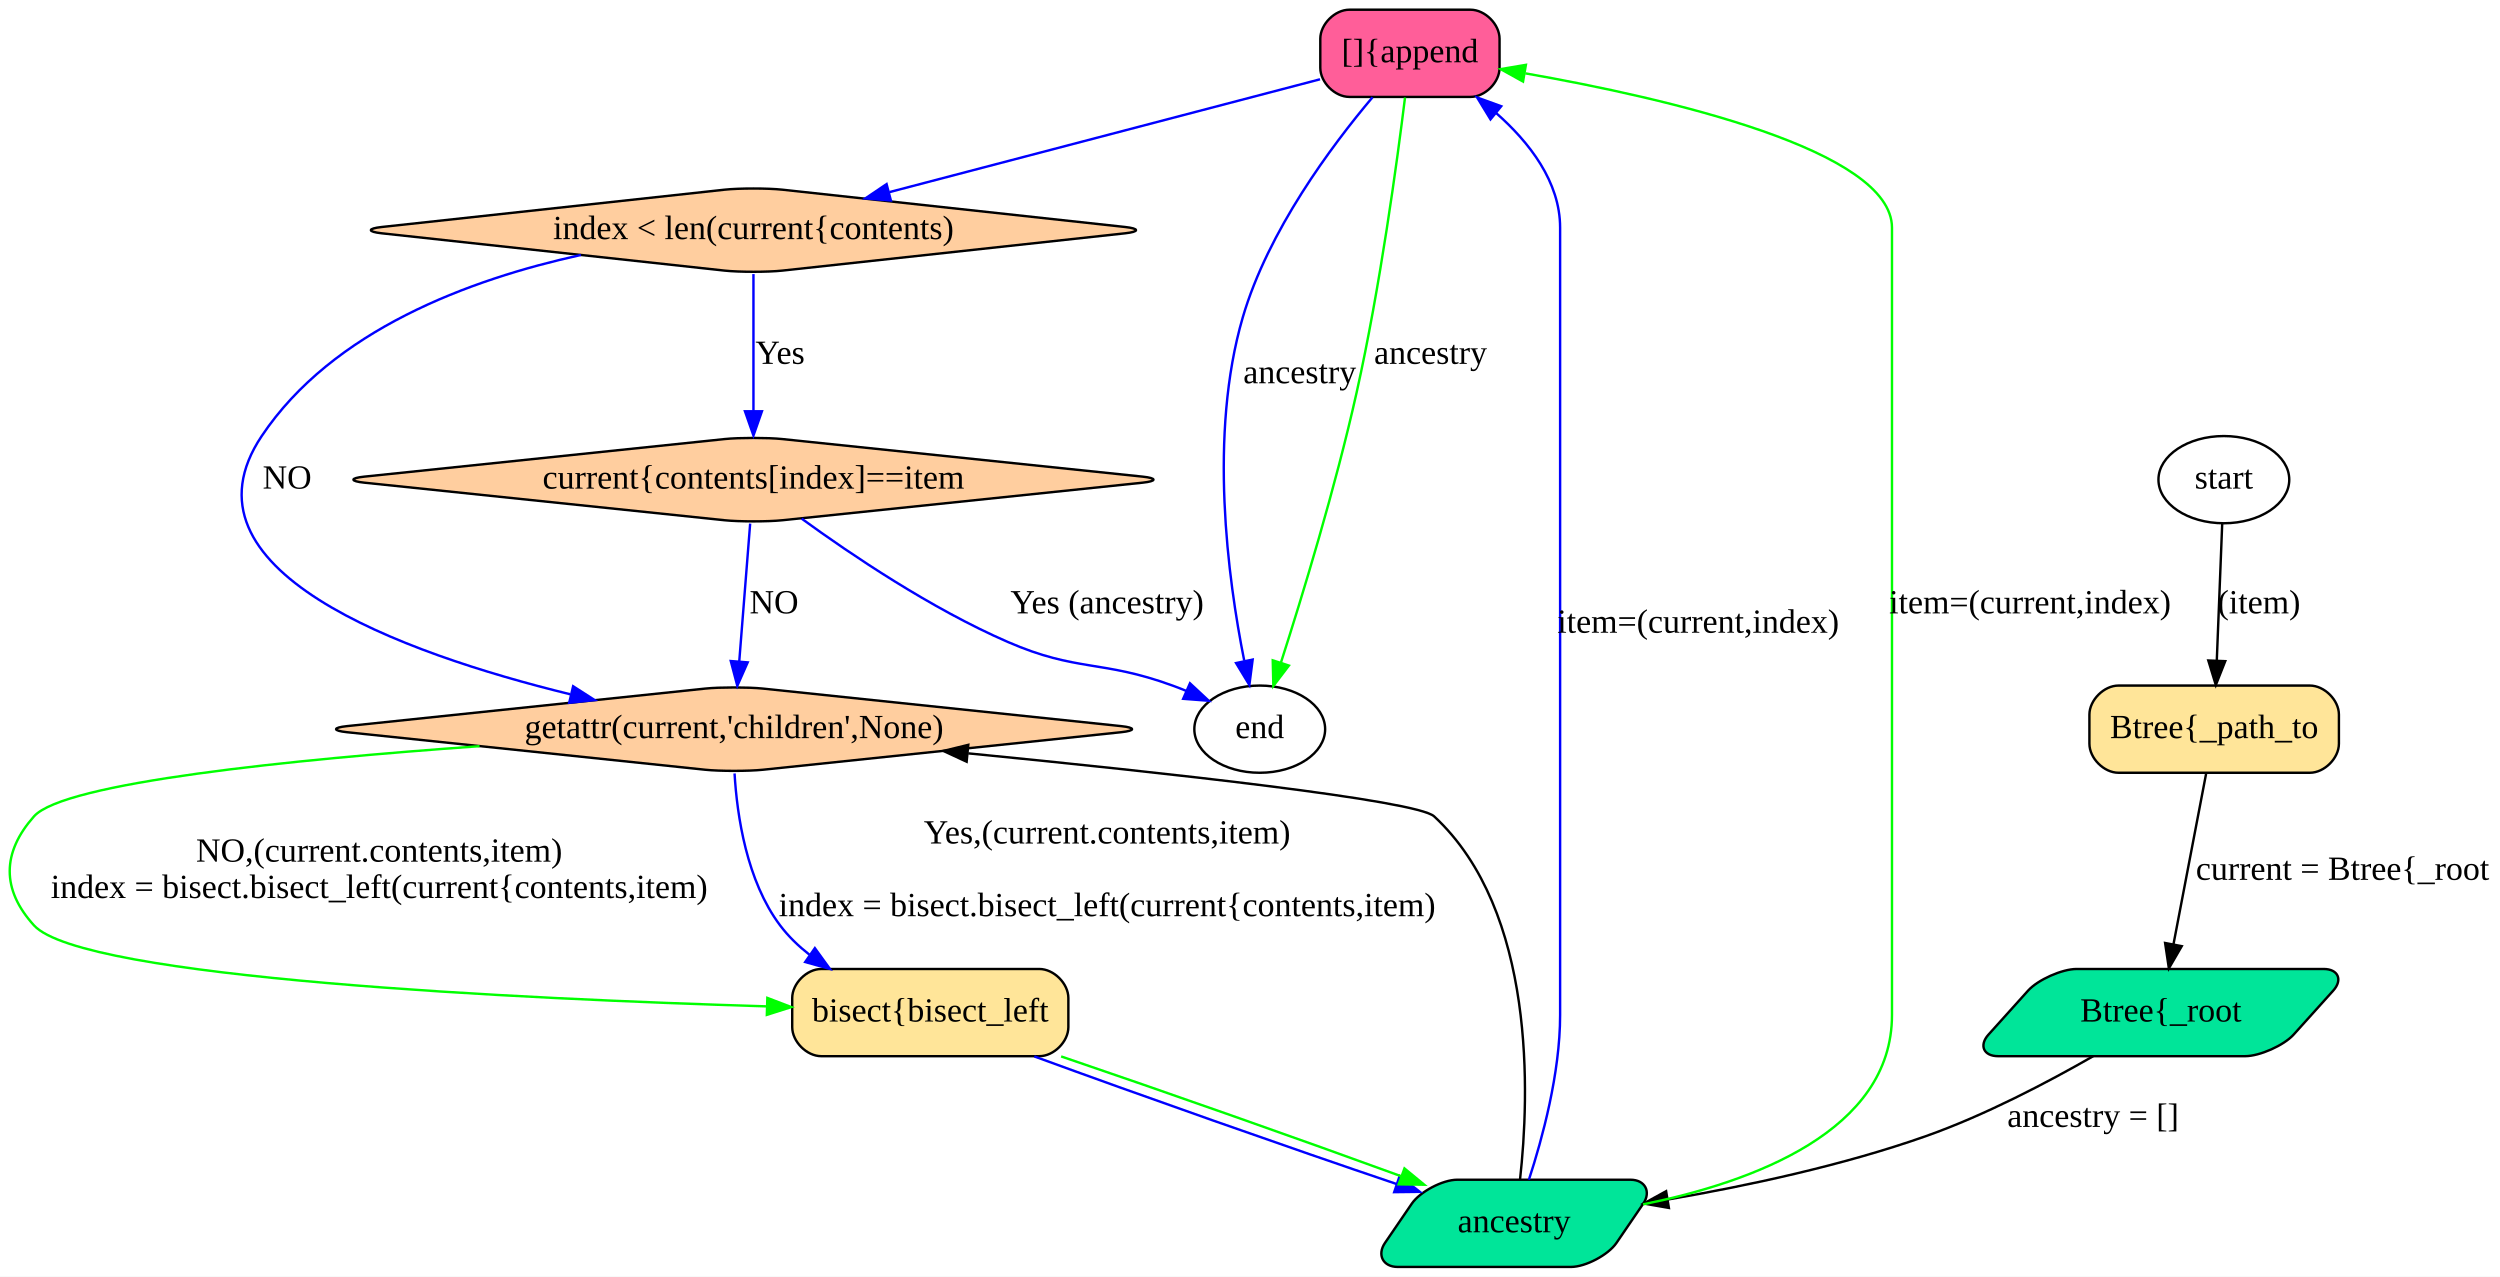
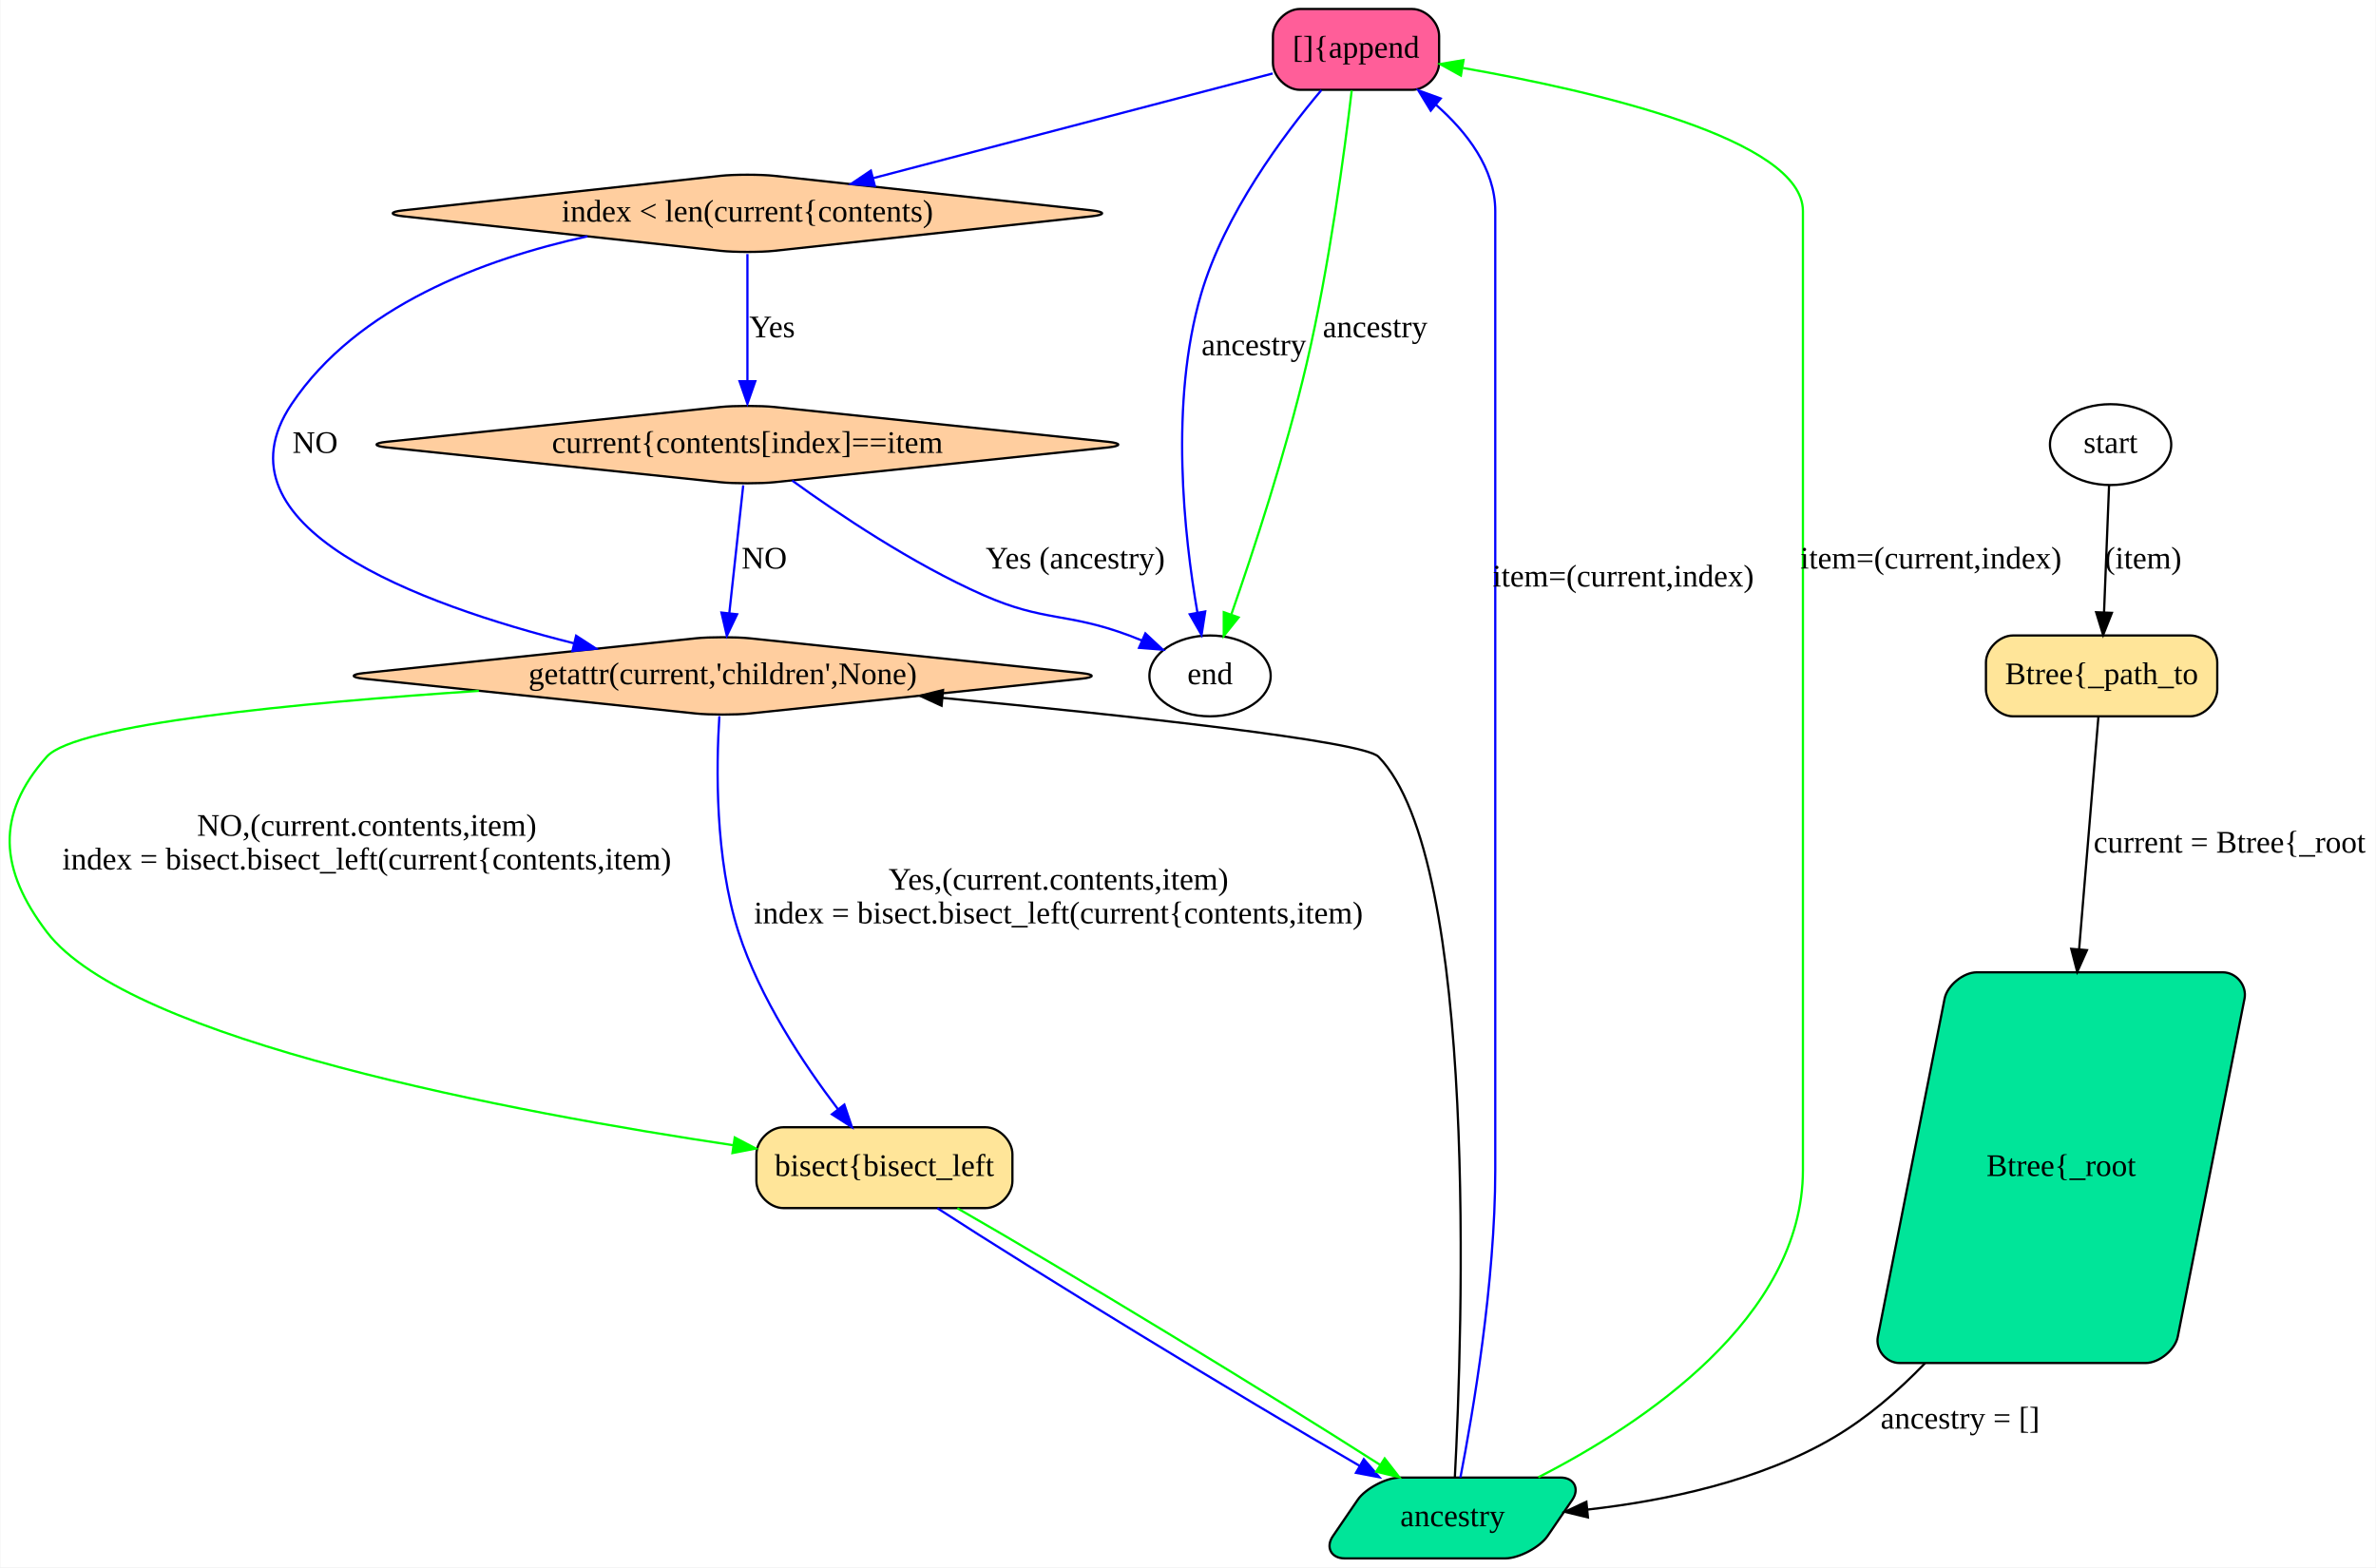
- <svg xmlns="http://www.w3.org/2000/svg" width="1032pt" height="527pt" viewBox="0.00 0.00 1032.03 527.00">
-   <g id="graph0" class="graph" transform="scale(1 1) rotate(0) translate(4 523)">
-     <polygon fill="white" stroke="none" points="-4,4 -4,-523 1028.03,-523 1028.03,4 -4,4" />
+ <svg xmlns="http://www.w3.org/2000/svg" width="1058pt" height="698pt" viewBox="0.00 0.00 1057.64 698.00">
+   <g id="graph0" class="graph" transform="scale(1 1) rotate(0) translate(4 694)">
+     <polygon fill="white" stroke="none" points="-4,4 -4,-694 1053.64,-694 1053.64,4 -4,4" />
    <g id="node1" class="node">
-       <path fill="#ff5e99" stroke="black" d="M603.034,-519C603.034,-519 553.034,-519 553.034,-519 547.034,-519 541.034,-513 541.034,-507 541.034,-507 541.034,-495 541.034,-495 541.034,-489 547.034,-483 553.034,-483 553.034,-483 603.034,-483 603.034,-483 609.034,-483 615.034,-489 615.034,-495 615.034,-495 615.034,-507 615.034,-507 615.034,-513 609.034,-519 603.034,-519" />
-       <text text-anchor="middle" x="578.034" y="-497.3" font-family="Times New Roman,serif" font-size="14.00">[]{append</text>
+       <path fill="#ff5e99" stroke="black" d="M624.637,-690C624.637,-690 574.637,-690 574.637,-690 568.637,-690 562.637,-684 562.637,-678 562.637,-678 562.637,-666 562.637,-666 562.637,-660 568.637,-654 574.637,-654 574.637,-654 624.637,-654 624.637,-654 630.637,-654 636.637,-660 636.637,-666 636.637,-666 636.637,-678 636.637,-678 636.637,-684 630.637,-690 624.637,-690" />
+       <text text-anchor="middle" x="599.637" y="-668.3" font-family="Times New Roman,serif" font-size="14.00">[]{append</text>
    </g>
    <g id="node4" class="node">
-       <path fill="#ffce9f" stroke="black" d="M295.104,-444.702C295.104,-444.702 153.567,-429.298 153.567,-429.298 147.602,-428.649 147.602,-427.351 153.567,-426.702 153.567,-426.702 295.104,-411.298 295.104,-411.298 301.069,-410.649 312.999,-410.649 318.963,-411.298 318.963,-411.298 460.501,-426.702 460.501,-426.702 466.466,-427.351 466.466,-428.649 460.501,-429.298 460.501,-429.298 318.963,-444.702 318.963,-444.702 312.999,-445.351 301.069,-445.351 295.104,-444.702" />
-       <text text-anchor="middle" x="307.034" y="-424.3" font-family="Times New Roman,serif" font-size="14.00">index &lt; len(current{contents)</text>
+       <path fill="#ffce9f" stroke="black" d="M316.708,-615.702C316.708,-615.702 175.17,-600.298 175.17,-600.298 169.206,-599.649 169.206,-598.351 175.17,-597.702 175.17,-597.702 316.708,-582.298 316.708,-582.298 322.673,-581.649 334.602,-581.649 340.567,-582.298 340.567,-582.298 482.105,-597.702 482.105,-597.702 488.069,-598.351 488.069,-599.649 482.105,-600.298 482.105,-600.298 340.567,-615.702 340.567,-615.702 334.602,-616.351 322.673,-616.351 316.708,-615.702" />
+       <text text-anchor="middle" x="328.637" y="-595.3" font-family="Times New Roman,serif" font-size="14.00">index &lt; len(current{contents)</text>
    </g>
    <g id="edge7" class="edge">
-       <path fill="none" stroke="#0000ff" d="M540.921,-490.277C495.027,-478.253 416.461,-457.669 363.177,-443.709" />
-       <polygon fill="#0000ff" stroke="#0000ff" points="363.766,-440.245 353.206,-441.097 361.992,-447.017 363.766,-440.245" />
+       <path fill="none" stroke="#0000ff" d="M562.524,-661.277C516.63,-649.253 438.065,-628.669 384.781,-614.709" />
+       <polygon fill="#0000ff" stroke="#0000ff" points="385.37,-611.245 374.809,-612.097 383.596,-618.017 385.37,-611.245" />
    </g>
    <g id="node10" class="node">
-       <ellipse fill="none" stroke="black" cx="516.034" cy="-222" rx="27" ry="18" />
-       <text text-anchor="middle" x="516.034" y="-218.3" font-family="Times New Roman,serif" font-size="14.00">end</text>
+       <ellipse fill="none" stroke="black" cx="534.637" cy="-393" rx="27" ry="18" />
+       <text text-anchor="middle" x="534.637" y="-389.3" font-family="Times New Roman,serif" font-size="14.00">end</text>
    </g>
    <g id="edge14" class="edge">
-       <path fill="none" stroke="#0000ff" d="M562.592,-482.848C545.643,-462.759 519.455,-427.666 509.034,-392 494.914,-343.675 502.846,-284.279 509.626,-250.315" />
-       <polygon fill="#0000ff" stroke="#0000ff" points="513.115,-250.735 511.758,-240.228 506.266,-249.288 513.115,-250.735" />
-       <text text-anchor="middle" x="532.534" y="-364.8" font-family="Times New Roman,serif" font-size="14.00">ancestry</text>
+       <path fill="none" stroke="#0000ff" d="M584.196,-653.848C567.246,-633.759 541.058,-598.666 530.637,-563 516.526,-514.703 523.11,-455.298 528.998,-421.324" />
+       <polygon fill="#0000ff" stroke="#0000ff" points="532.487,-421.703 530.859,-411.234 525.603,-420.434 532.487,-421.703" />
+       <text text-anchor="middle" x="554.137" y="-535.8" font-family="Times New Roman,serif" font-size="14.00">ancestry</text>
    </g>
    <g id="edge17" class="edge">
-       <path fill="none" stroke="#00ff00" d="M576.009,-482.75C572.752,-456.345 565.718,-404.399 556.034,-361 547.267,-321.71 533.657,-277.115 524.794,-249.518" />
-       <polygon fill="#00ff00" stroke="#00ff00" points="528.064,-248.252 521.65,-239.819 521.405,-250.411 528.064,-248.252" />
-       <text text-anchor="middle" x="586.534" y="-372.8" font-family="Times New Roman,serif" font-size="14.00">ancestry</text>
+       <path fill="none" stroke="#00ff00" d="M597.721,-653.726C594.606,-627.288 587.754,-575.301 577.637,-532 568.424,-492.564 553.738,-448.007 544.141,-420.458" />
+       <polygon fill="#00ff00" stroke="#00ff00" points="547.356,-419.049 540.735,-410.778 540.753,-421.373 547.356,-419.049" />
+       <text text-anchor="middle" x="608.137" y="-543.8" font-family="Times New Roman,serif" font-size="14.00">ancestry</text>
    </g>
    <g id="node2" class="node">
-       <path fill="#00e599" stroke="black" d="M955.222,-123C955.222,-123 853.251,-123 853.251,-123 847.251,-123 837.237,-118.541 833.223,-114.081 833.223,-114.081 816.874,-95.919 816.874,-95.919 812.86,-91.459 814.846,-87 820.846,-87 820.846,-87 922.816,-87 922.816,-87 928.816,-87 938.83,-91.459 942.845,-95.919 942.845,-95.919 959.194,-114.081 959.194,-114.081 963.208,-118.541 961.222,-123 955.222,-123" />
-       <text text-anchor="middle" x="888.034" y="-101.3" font-family="Times New Roman,serif" font-size="14.00">Btree{_root</text>
+       <path fill="#00e599" stroke="black" d="M985.591,-261C985.591,-261 876.039,-261 876.039,-261 870.039,-261 862.877,-255.114 861.715,-249.227 861.715,-249.227 832.008,-98.773 832.008,-98.773 830.846,-92.886 835.683,-87 841.683,-87 841.683,-87 951.236,-87 951.236,-87 957.236,-87 964.398,-92.886 965.56,-98.773 965.56,-98.773 995.267,-249.227 995.267,-249.227 996.429,-255.114 991.591,-261 985.591,-261" />
+       <text text-anchor="middle" x="913.637" y="-170.3" font-family="Times New Roman,serif" font-size="14.00">Btree{_root</text>
    </g>
    <g id="node8" class="node">
-       <path fill="#00e599" stroke="black" d="M669.104,-36C669.104,-36 597.546,-36 597.546,-36 591.546,-36 582.162,-31.045 578.779,-26.09 578.779,-26.09 567.73,-9.91 567.73,-9.91 564.347,-4.955 566.964,-2.0424e-014 572.964,-1.95317e-014 572.964,-1.95317e-014 644.522,-8.88999e-015 644.522,-8.88999e-015 650.522,-7.99771e-015 659.906,-4.955 663.289,-9.91 663.289,-9.91 674.337,-26.09 674.337,-26.09 677.721,-31.045 675.104,-36 669.104,-36" />
-       <text text-anchor="middle" x="621.034" y="-14.3" font-family="Times New Roman,serif" font-size="14.00">ancestry</text>
+       <path fill="#00e599" stroke="black" d="M690.708,-36C690.708,-36 619.149,-36 619.149,-36 613.149,-36 603.766,-31.045 600.382,-26.09 600.382,-26.09 589.334,-9.91 589.334,-9.91 585.951,-4.955 588.567,-2.0424e-014 594.567,-1.95317e-014 594.567,-1.95317e-014 666.126,-8.88999e-015 666.126,-8.88999e-015 672.126,-7.99771e-015 681.509,-4.955 684.893,-9.91 684.893,-9.91 695.941,-26.09 695.941,-26.09 699.324,-31.045 696.708,-36 690.708,-36" />
+       <text text-anchor="middle" x="642.637" y="-14.3" font-family="Times New Roman,serif" font-size="14.00">ancestry</text>
    </g>
    <g id="edge3" class="edge">
-       <path fill="none" stroke="black" d="M860.09,-86.997C841.187,-76.156 815.33,-62.581 791.034,-54 756.807,-41.912 717.149,-33.45 684.75,-27.879" />
-       <polygon fill="black" stroke="black" points="684.942,-24.363 674.502,-26.171 683.791,-31.267 684.942,-24.363" />
-       <text text-anchor="middle" x="860.034" y="-57.8" font-family="Times New Roman,serif" font-size="14.00">ancestry = []</text>
+       <path fill="none" stroke="black" d="M853.018,-86.916C840.898,-74.332 827.323,-62.704 812.637,-54 779.514,-34.368 737.103,-25.614 702.928,-21.77" />
+       <polygon fill="black" stroke="black" points="702.907,-18.25 692.606,-20.728 702.204,-25.215 702.907,-18.25" />
+       <text text-anchor="middle" x="868.637" y="-57.8" font-family="Times New Roman,serif" font-size="14.00">ancestry = []</text>
    </g>
    <g id="node3" class="node">
-       <path fill="#ffce9f" stroke="black" d="M287.099,-238.749C287.099,-238.749 139.204,-223.251 139.204,-223.251 133.236,-222.625 133.236,-221.375 139.204,-220.749 139.204,-220.749 287.099,-205.251 287.099,-205.251 293.067,-204.625 305.001,-204.625 310.969,-205.251 310.969,-205.251 458.864,-220.749 458.864,-220.749 464.831,-221.375 464.831,-222.625 458.864,-223.251 458.864,-223.251 310.969,-238.749 310.969,-238.749 305.001,-239.375 293.067,-239.375 287.099,-238.749" />
-       <text text-anchor="middle" x="299.034" y="-218.3" font-family="Times New Roman,serif" font-size="14.00">getattr(current,'children',None)</text>
+       <path fill="#ffce9f" stroke="black" d="M305.703,-409.749C305.703,-409.749 157.807,-394.251 157.807,-394.251 151.84,-393.625 151.84,-392.375 157.807,-391.749 157.807,-391.749 305.703,-376.251 305.703,-376.251 311.67,-375.625 323.605,-375.625 329.572,-376.251 329.572,-376.251 477.468,-391.749 477.468,-391.749 483.435,-392.375 483.435,-393.625 477.468,-394.251 477.468,-394.251 329.572,-409.749 329.572,-409.749 323.605,-410.375 311.67,-410.375 305.703,-409.749" />
+       <text text-anchor="middle" x="317.637" y="-389.3" font-family="Times New Roman,serif" font-size="14.00">getattr(current,'children',None)</text>
    </g>
    <g id="node7" class="node">
-       <path fill="#ffe599" stroke="black" d="M425.034,-123C425.034,-123 335.034,-123 335.034,-123 329.034,-123 323.034,-117 323.034,-111 323.034,-111 323.034,-99 323.034,-99 323.034,-93 329.034,-87 335.034,-87 335.034,-87 425.034,-87 425.034,-87 431.034,-87 437.034,-93 437.034,-99 437.034,-99 437.034,-111 437.034,-111 437.034,-117 431.034,-123 425.034,-123" />
-       <text text-anchor="middle" x="380.034" y="-101.3" font-family="Times New Roman,serif" font-size="14.00">bisect{bisect_left</text>
+       <path fill="#ffe599" stroke="black" d="M434.637,-192C434.637,-192 344.637,-192 344.637,-192 338.637,-192 332.637,-186 332.637,-180 332.637,-180 332.637,-168 332.637,-168 332.637,-162 338.637,-156 344.637,-156 344.637,-156 434.637,-156 434.637,-156 440.637,-156 446.637,-162 446.637,-168 446.637,-168 446.637,-180 446.637,-180 446.637,-186 440.637,-192 434.637,-192" />
+       <text text-anchor="middle" x="389.637" y="-170.3" font-family="Times New Roman,serif" font-size="14.00">bisect{bisect_left</text>
    </g>
    <g id="edge5" class="edge">
-       <path fill="none" stroke="#00ff00" d="M193.96,-214.984C116.452,-209.442 22.395,-199.948 10.034,-186 -3.231,-171.032 -3.426,-155.793 10.034,-141 29.949,-119.112 211.323,-110.621 312.526,-107.566" />
-       <polygon fill="#00ff00" stroke="#00ff00" points="312.766,-111.061 322.659,-107.27 312.561,-104.064 312.766,-111.061" />
-       <text text-anchor="middle" x="152.534" y="-167.3" font-family="Times New Roman,serif" font-size="14.00">NO,(current.contents,item)</text>
-       <text text-anchor="middle" x="152.534" y="-152.3" font-family="Times New Roman,serif" font-size="14.00">    index = bisect.bisect_left(current{contents,item)</text>
+       <path fill="none" stroke="#00ff00" d="M209.036,-386.33C128.162,-380.964 29.582,-371.537 16.637,-357 -6.417,-331.11 -4.327,-306.609 16.637,-279 53.498,-230.456 225.286,-198.502 322.361,-183.992" />
+       <polygon fill="#00ff00" stroke="#00ff00" points="322.993,-187.437 332.377,-182.517 321.974,-180.511 322.993,-187.437" />
+       <text text-anchor="middle" x="159.137" y="-321.8" font-family="Times New Roman,serif" font-size="14.00">NO,(current.contents,item)</text>
+       <text text-anchor="middle" x="159.137" y="-306.8" font-family="Times New Roman,serif" font-size="14.00">    index = bisect.bisect_left(current{contents,item)</text>
    </g>
    <g id="edge6" class="edge">
-       <path fill="none" stroke="#0000ff" d="M299.233,-203.713C300.263,-186.272 304.216,-159.365 318.034,-141 321.424,-136.494 325.576,-132.482 330.109,-128.931" />
-       <polygon fill="#0000ff" stroke="#0000ff" points="332.385,-131.612 338.6,-123.032 328.39,-125.864 332.385,-131.612" />
-       <text text-anchor="middle" x="453.034" y="-174.8" font-family="Times New Roman,serif" font-size="14.00">Yes,(current.contents,item)</text>
-       <text text-anchor="middle" x="453.034" y="-159.8" font-family="Times New Roman,serif" font-size="14.00">    </text>
-       <text text-anchor="middle" x="453.034" y="-144.8" font-family="Times New Roman,serif" font-size="14.00">index = bisect.bisect_left(current{contents,item)</text>
+       <path fill="none" stroke="#0000ff" d="M316.143,-375.058C314.721,-352.533 314.137,-311.755 324.637,-279 334.079,-249.55 353.731,-220.039 368.969,-200.016" />
+       <polygon fill="#0000ff" stroke="#0000ff" points="371.796,-202.082 375.186,-192.044 366.276,-197.777 371.796,-202.082" />
+       <text text-anchor="middle" x="467.137" y="-297.8" font-family="Times New Roman,serif" font-size="14.00">Yes,(current.contents,item)</text>
+       <text text-anchor="middle" x="467.137" y="-282.8" font-family="Times New Roman,serif" font-size="14.00">    index = bisect.bisect_left(current{contents,item)</text>
    </g>
    <g id="edge8" class="edge">
-       <path fill="none" stroke="#0000ff" d="M235.798,-417.749C189.783,-407.674 133.231,-386.68 104.034,-343 67.135,-287.799 161.406,-253.545 231.383,-236.404" />
-       <polygon fill="#0000ff" stroke="#0000ff" points="232.592,-239.715 241.513,-233.999 230.975,-232.904 232.592,-239.715" />
-       <text text-anchor="middle" x="114.534" y="-321.3" font-family="Times New Roman,serif" font-size="14.00">NO</text>
+       <path fill="none" stroke="#0000ff" d="M257.401,-588.749C211.387,-578.674 154.835,-557.68 125.637,-514 89.098,-459.336 182.283,-424.874 251.266,-407.553" />
+       <polygon fill="#0000ff" stroke="#0000ff" points="252.362,-410.888 261.25,-405.121 250.705,-404.087 252.362,-410.888" />
+       <text text-anchor="middle" x="136.137" y="-492.3" font-family="Times New Roman,serif" font-size="14.00">NO</text>
    </g>
    <g id="node5" class="node">
-       <path fill="#ffce9f" stroke="black" d="M295.099,-341.755C295.099,-341.755 146.366,-326.245 146.366,-326.245 140.398,-325.622 140.398,-324.378 146.366,-323.755 146.366,-323.755 295.099,-308.245 295.099,-308.245 301.066,-307.622 313.002,-307.622 318.969,-308.245 318.969,-308.245 467.702,-323.755 467.702,-323.755 473.67,-324.378 473.67,-325.622 467.702,-326.245 467.702,-326.245 318.969,-341.755 318.969,-341.755 313.002,-342.378 301.066,-342.378 295.099,-341.755" />
-       <text text-anchor="middle" x="307.034" y="-321.3" font-family="Times New Roman,serif" font-size="14.00">current{contents[index]==item</text>
+       <path fill="#ffce9f" stroke="black" d="M316.702,-512.755C316.702,-512.755 167.969,-497.245 167.969,-497.245 162.002,-496.622 162.002,-495.378 167.969,-494.755 167.969,-494.755 316.702,-479.245 316.702,-479.245 322.67,-478.622 334.605,-478.622 340.573,-479.245 340.573,-479.245 489.306,-494.755 489.306,-494.755 495.273,-495.378 495.273,-496.622 489.306,-497.245 489.306,-497.245 340.573,-512.755 340.573,-512.755 334.605,-513.378 322.67,-513.378 316.702,-512.755" />
+       <text text-anchor="middle" x="328.637" y="-492.3" font-family="Times New Roman,serif" font-size="14.00">current{contents[index]==item</text>
    </g>
    <g id="edge9" class="edge">
-       <path fill="none" stroke="#0000ff" d="M307.034,-409.867C307.034,-394.414 307.034,-371.416 307.034,-353.409" />
-       <polygon fill="#0000ff" stroke="#0000ff" points="310.534,-353.217 307.034,-343.217 303.534,-353.217 310.534,-353.217" />
-       <text text-anchor="middle" x="318.034" y="-372.8" font-family="Times New Roman,serif" font-size="14.00">Yes</text>
+       <path fill="none" stroke="#0000ff" d="M328.637,-580.867C328.637,-565.414 328.637,-542.416 328.637,-524.409" />
+       <polygon fill="#0000ff" stroke="#0000ff" points="332.138,-524.217 328.637,-514.217 325.138,-524.217 332.138,-524.217" />
+       <text text-anchor="middle" x="339.637" y="-543.8" font-family="Times New Roman,serif" font-size="14.00">Yes</text>
    </g>
    <g id="edge10" class="edge">
-       <path fill="none" stroke="#0000ff" d="M305.677,-306.867C304.445,-291.32 302.609,-268.137 301.179,-250.082" />
-       <polygon fill="#0000ff" stroke="#0000ff" points="304.65,-249.573 300.371,-239.88 297.672,-250.125 304.65,-249.573" />
-       <text text-anchor="middle" x="315.534" y="-269.8" font-family="Times New Roman,serif" font-size="14.00">NO</text>
+       <path fill="none" stroke="#0000ff" d="M326.771,-477.867C325.07,-462.247 322.53,-438.919 320.559,-420.828" />
+       <polygon fill="#0000ff" stroke="#0000ff" points="324.038,-420.442 319.476,-410.88 317.079,-421.2 324.038,-420.442" />
+       <text text-anchor="middle" x="336.137" y="-440.8" font-family="Times New Roman,serif" font-size="14.00">NO</text>
    </g>
    <g id="edge11" class="edge">
-       <path fill="none" stroke="#0000ff" d="M326.927,-308.91C347.322,-294.08 380.439,-271.731 412.034,-258 440.706,-245.539 450.666,-250.719 480.034,-240 481.884,-239.325 483.769,-238.589 485.657,-237.815" />
-       <polygon fill="#0000ff" stroke="#0000ff" points="487.235,-240.945 494.987,-233.723 484.423,-234.534 487.235,-240.945" />
-       <text text-anchor="middle" x="453.034" y="-269.8" font-family="Times New Roman,serif" font-size="14.00">Yes (ancestry)</text>
+       <path fill="none" stroke="#0000ff" d="M348.564,-479.986C368.984,-465.214 402.121,-442.911 433.637,-429 461.061,-416.896 470.537,-421.438 498.637,-411 500.484,-410.314 502.366,-409.57 504.252,-408.79" />
+       <polygon fill="#0000ff" stroke="#0000ff" points="505.835,-411.917 513.576,-404.682 503.013,-405.511 505.835,-411.917" />
+       <text text-anchor="middle" x="474.637" y="-440.8" font-family="Times New Roman,serif" font-size="14.00">Yes (ancestry)</text>
    </g>
    <g id="node6" class="node">
-       <path fill="#ffe599" stroke="black" d="M949.534,-240C949.534,-240 870.534,-240 870.534,-240 864.534,-240 858.534,-234 858.534,-228 858.534,-228 858.534,-216 858.534,-216 858.534,-210 864.534,-204 870.534,-204 870.534,-204 949.534,-204 949.534,-204 955.534,-204 961.534,-210 961.534,-216 961.534,-216 961.534,-228 961.534,-228 961.534,-234 955.534,-240 949.534,-240" />
-       <text text-anchor="middle" x="910.034" y="-218.3" font-family="Times New Roman,serif" font-size="14.00">Btree{_path_to</text>
+       <path fill="#ffe599" stroke="black" d="M971.137,-411C971.137,-411 892.137,-411 892.137,-411 886.137,-411 880.137,-405 880.137,-399 880.137,-399 880.137,-387 880.137,-387 880.137,-381 886.137,-375 892.137,-375 892.137,-375 971.137,-375 971.137,-375 977.137,-375 983.137,-381 983.137,-387 983.137,-387 983.137,-399 983.137,-399 983.137,-405 977.137,-411 971.137,-411" />
+       <text text-anchor="middle" x="931.637" y="-389.3" font-family="Times New Roman,serif" font-size="14.00">Btree{_path_to</text>
    </g>
    <g id="edge2" class="edge">
-       <path fill="none" stroke="black" d="M906.693,-203.534C903.118,-184.851 897.403,-154.973 893.238,-133.204" />
-       <polygon fill="black" stroke="black" points="896.651,-132.418 891.335,-123.254 889.776,-133.733 896.651,-132.418" />
-       <text text-anchor="middle" x="963.034" y="-159.8" font-family="Times New Roman,serif" font-size="14.00">current = Btree{_root</text>
+       <path fill="none" stroke="black" d="M930.225,-374.972C928.349,-352.36 924.891,-310.665 921.615,-271.177" />
+       <polygon fill="black" stroke="black" points="925.102,-270.874 920.788,-261.198 918.126,-271.453 925.102,-270.874" />
+       <text text-anchor="middle" x="988.637" y="-314.3" font-family="Times New Roman,serif" font-size="14.00">current = Btree{_root</text>
    </g>
    <g id="edge12" class="edge">
-       <path fill="none" stroke="#0000ff" d="M422.976,-86.901C464.994,-71.487 528.734,-49.032 572.548,-34.225" />
-       <polygon fill="#0000ff" stroke="#0000ff" points="573.766,-37.508 582.129,-31.003 571.535,-30.873 573.766,-37.508" />
+       <path fill="none" stroke="#0000ff" d="M413.247,-155.931C456.301,-127.948 547.513,-72.329 601.12,-41.278" />
+       <polygon fill="#0000ff" stroke="#0000ff" points="603.111,-44.17 610.029,-36.145 599.617,-38.104 603.111,-44.17" />
    </g>
    <g id="edge15" class="edge">
-       <path fill="none" stroke="#00ff00" d="M434.051,-86.901C476.254,-72.57 534.194,-52.151 574.396,-37.452" />
-       <polygon fill="#00ff00" stroke="#00ff00" points="575.779,-40.673 583.959,-33.94 573.366,-34.102 575.779,-40.673" />
+       <path fill="none" stroke="#00ff00" d="M422.112,-155.931C470.801,-128.063 561.784,-72.788 610.354,-41.664" />
+       <polygon fill="#00ff00" stroke="#00ff00" points="612.404,-44.507 618.91,-36.145 608.61,-38.624 612.404,-44.507" />
    </g>
    <g id="edge13" class="edge">
-       <path fill="none" stroke="#0000ff" d="M627.15,-36.007C632.704,-52.991 640.034,-79.957 640.034,-104 640.034,-429 640.034,-429 640.034,-429 640.034,-447.916 627.393,-464.226 613.527,-476.426" />
-       <polygon fill="#0000ff" stroke="#0000ff" points="611.294,-473.73 605.77,-482.771 615.726,-479.149 611.294,-473.73" />
-       <text text-anchor="middle" x="697.034" y="-261.8" font-family="Times New Roman,serif" font-size="14.00">item=(current,index)</text>
+       <path fill="none" stroke="#0000ff" d="M646.122,-36.007C651.608,-64.303 661.637,-122.894 661.637,-173 661.637,-600 661.637,-600 661.637,-600 661.637,-618.916 648.997,-635.226 635.13,-647.426" />
+       <polygon fill="#0000ff" stroke="#0000ff" points="632.897,-644.73 627.373,-653.771 637.33,-650.149 632.897,-644.73" />
+       <text text-anchor="middle" x="718.637" y="-432.8" font-family="Times New Roman,serif" font-size="14.00">item=(current,index)</text>
    </g>
    <g id="edge16" class="edge">
-       <path fill="none" stroke="#00ff00" d="M674.284,-25.84C719.476,-34.982 777.034,-56.039 777.034,-104 777.034,-429 777.034,-429 777.034,-429 777.034,-461.009 684.549,-482.372 625.678,-492.729" />
-       <polygon fill="#00ff00" stroke="#00ff00" points="624.731,-489.34 615.464,-494.475 625.911,-496.24 624.731,-489.34" />
-       <text text-anchor="middle" x="834.034" y="-269.8" font-family="Times New Roman,serif" font-size="14.00">item=(current,index)</text>
+       <path fill="none" stroke="#00ff00" d="M680.799,-36.1C726.983,-59.707 798.637,-106.971 798.637,-173 798.637,-600 798.637,-600 798.637,-600 798.637,-632.009 706.153,-653.372 647.281,-663.729" />
+       <polygon fill="#00ff00" stroke="#00ff00" points="646.335,-660.34 637.068,-665.475 647.515,-667.24 646.335,-660.34" />
+       <text text-anchor="middle" x="855.637" y="-440.8" font-family="Times New Roman,serif" font-size="14.00">item=(current,index)</text>
    </g>
    <g id="edge4" class="edge">
-       <path fill="none" stroke="black" d="M623.501,-36.249C627.312,-70.421 630.275,-146.797 588.034,-186 580.873,-192.646 476.915,-204.033 395.712,-212.009" />
-       <polygon fill="black" stroke="black" points="395.04,-208.558 385.428,-213.013 395.72,-215.525 395.04,-208.558" />
+       <path fill="none" stroke="black" d="M643.643,-36.095C646.91,-98.258 654.578,-311.061 609.637,-357 602.74,-364.051 497.741,-375.345 415.608,-383.189" />
+       <polygon fill="black" stroke="black" points="415.084,-379.723 405.459,-384.152 415.745,-386.692 415.084,-379.723" />
    </g>
    <g id="node9" class="node">
-       <ellipse fill="none" stroke="black" cx="914.034" cy="-325" rx="27" ry="18" />
-       <text text-anchor="middle" x="914.034" y="-321.3" font-family="Times New Roman,serif" font-size="14.00">start</text>
+       <ellipse fill="none" stroke="black" cx="935.637" cy="-496" rx="27" ry="18" />
+       <text text-anchor="middle" x="935.637" y="-492.3" font-family="Times New Roman,serif" font-size="14.00">start</text>
    </g>
    <g id="edge1" class="edge">
-       <path fill="none" stroke="black" d="M913.355,-306.867C912.743,-291.414 911.833,-268.416 911.119,-250.409" />
-       <polygon fill="black" stroke="black" points="914.609,-250.071 910.716,-240.217 907.614,-250.348 914.609,-250.071" />
-       <text text-anchor="middle" x="928.534" y="-269.8" font-family="Times New Roman,serif" font-size="14.00">(item)</text>
+       <path fill="none" stroke="black" d="M934.959,-477.867C934.347,-462.414 933.436,-439.416 932.723,-421.409" />
+       <polygon fill="black" stroke="black" points="936.212,-421.071 932.319,-411.217 929.218,-421.348 936.212,-421.071" />
+       <text text-anchor="middle" x="950.137" y="-440.8" font-family="Times New Roman,serif" font-size="14.00">(item)</text>
    </g>
  </g>
</svg>
